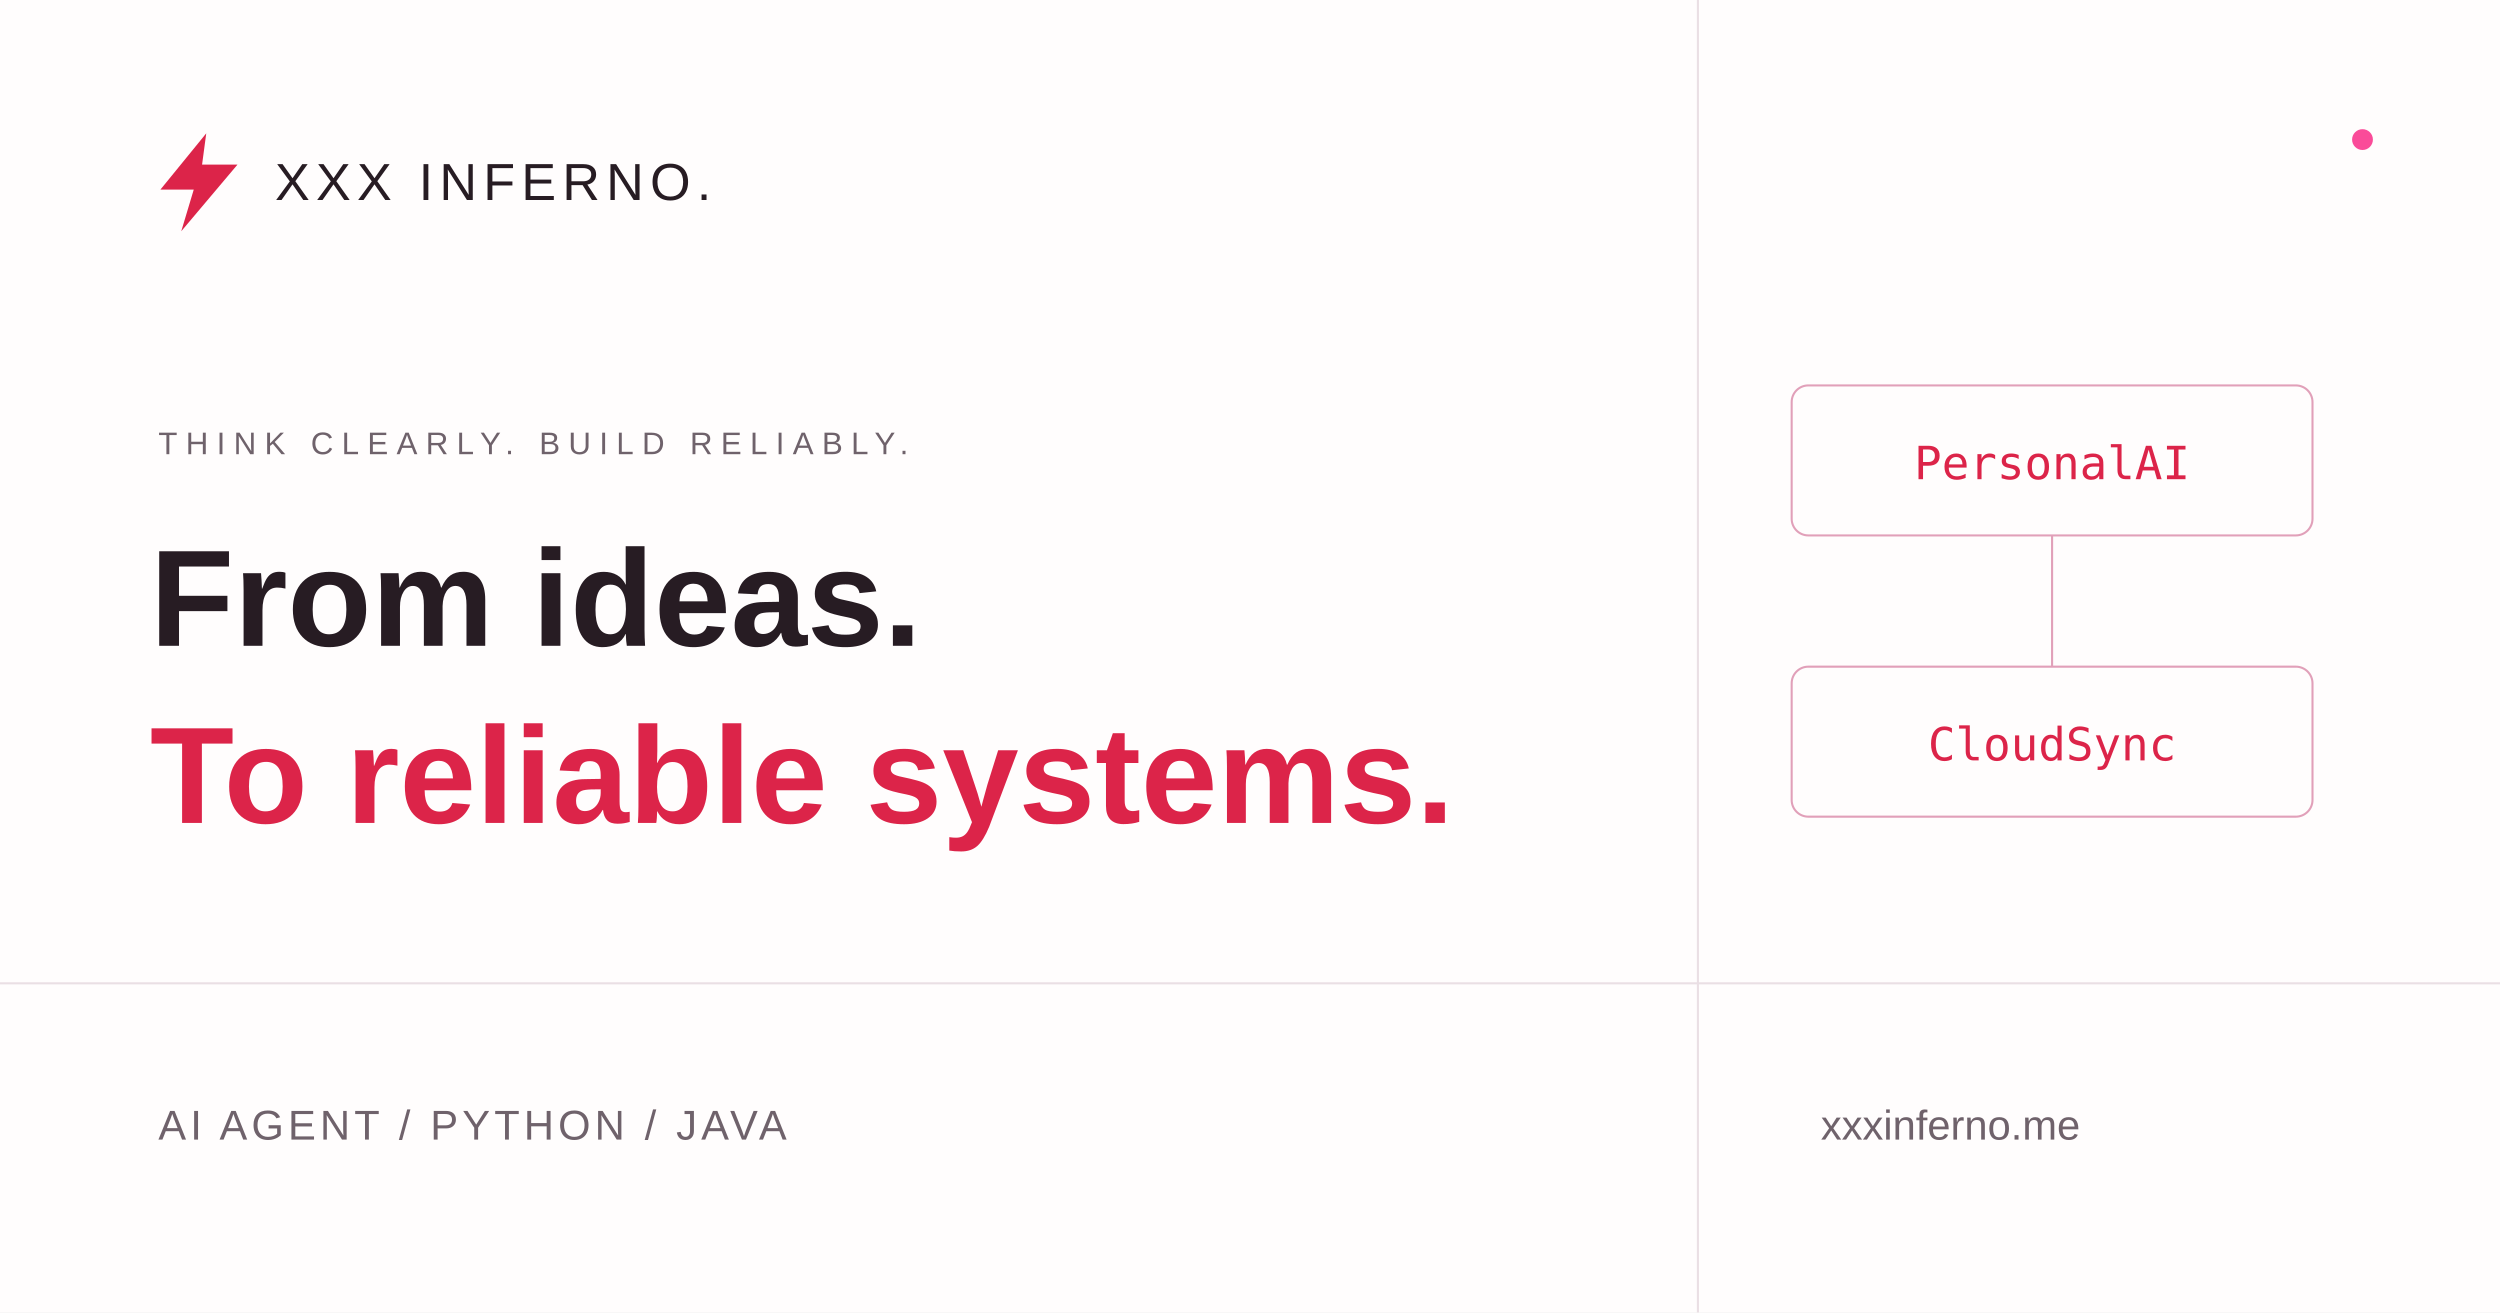
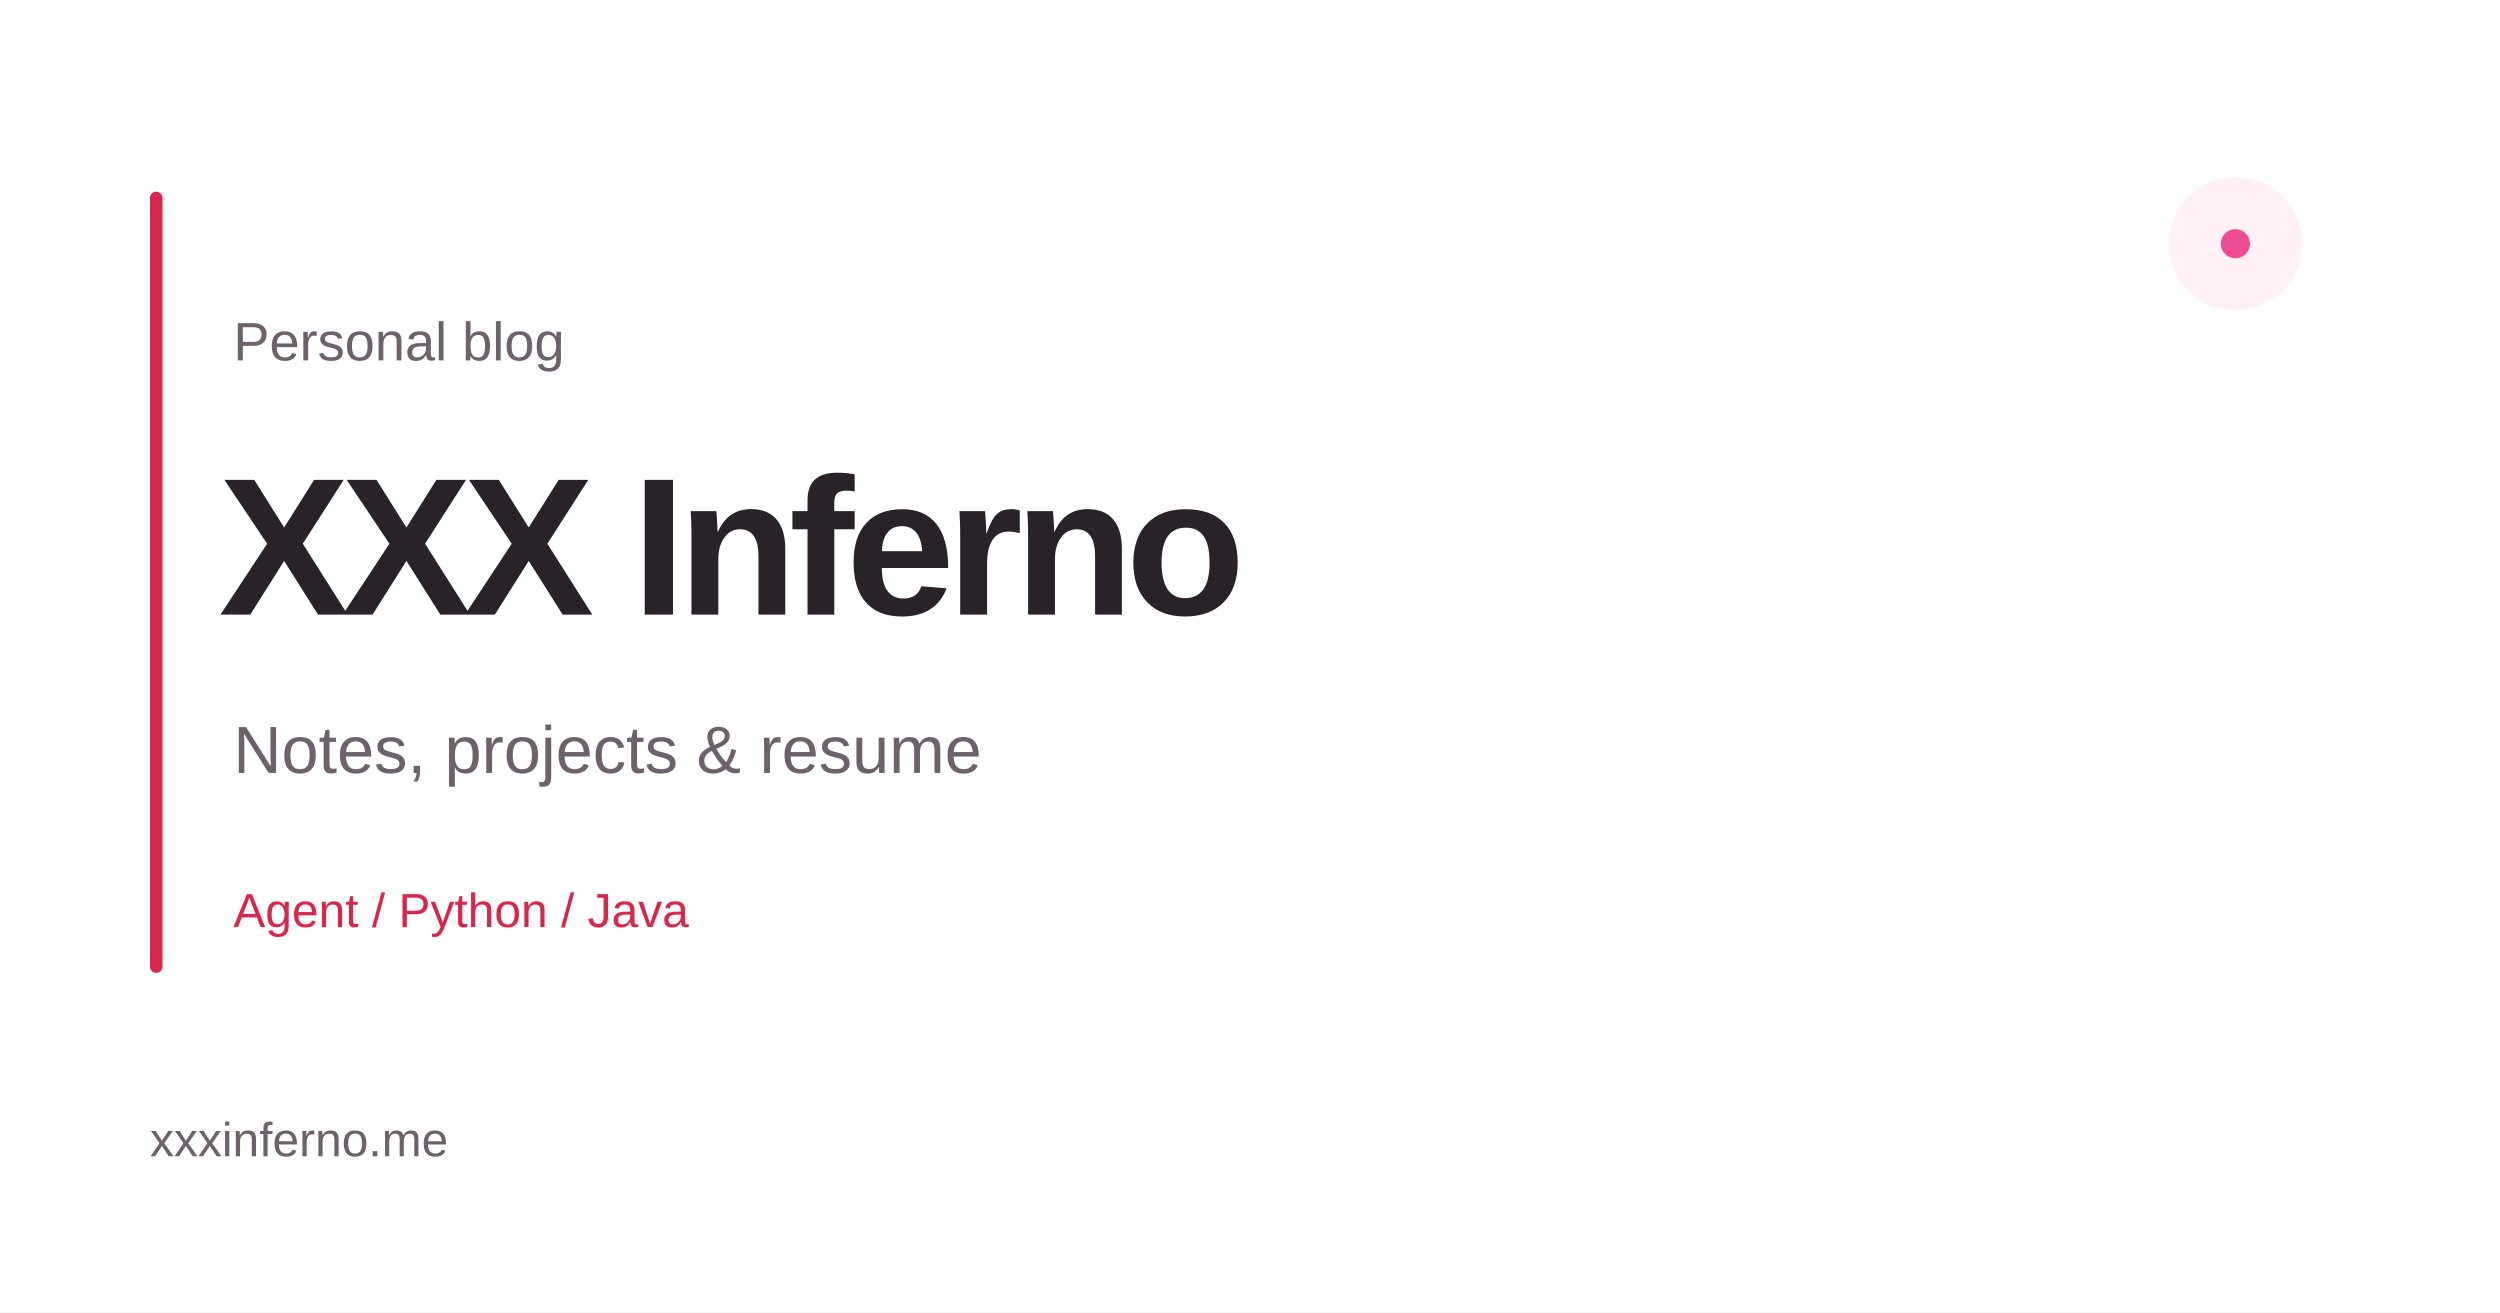
<svg xmlns="http://www.w3.org/2000/svg" width="1200" height="630" viewBox="0 0 1200 630">
-   <rect width="1200" height="630" fill="#fffdfd" />
-   <path d="M815 0v630M0 472h1200" stroke="#eadfe4" />
-   <g fill="#dc2449">
-     <path d="M99 64 77 91h16l-6 20 27-32H97l2-15Z" />
-     <circle cx="1134" cy="67" r="5" fill="#fa4b99" />
-   </g>
-   <g font-family="Arial, sans-serif">
-     <text x="132" y="96" font-size="25" letter-spacing="3" fill="#271c23">XXX INFERNO.</text>
-     <text x="76" y="218" font-size="15" letter-spacing="4" fill="#6f626b">THINK CLEARLY. BUILD RELIABLY.</text>
-     <text x="72" y="310" font-size="66" font-weight="600" fill="#271c23">From ideas.</text>
-     <text x="72" y="395" font-size="66" font-weight="600" fill="#dc2449">To reliable systems.</text>
-     <text x="76" y="547" font-size="20" letter-spacing="2" fill="#6f626b">AI AGENT / PYTHON / JAVA</text>
-     <text x="874" y="547" font-size="20" fill="#6f626b">xxxinferno.me</text>
-   </g>
-   <g fill="none" stroke="#e1a0b9">
-     <rect x="860" y="185" width="250" height="72" rx="8" />
-     <rect x="860" y="320" width="250" height="72" rx="8" />
-     <path d="M985 257v63" />
-   </g>
-   <g font-family="monospace" text-anchor="middle" font-size="22" fill="#dc2449">
-     <text x="985" y="230">PersonalAI</text>
-     <text x="985" y="365">CloudSync</text>
+   <rect width="1200" height="630" fill="#ffffff" />
+   <rect x="72" y="92" width="6" height="375" rx="3" fill="#d9274c" />
+   <circle cx="1073" cy="117" r="32" fill="#fff1f6" />
+   <circle cx="1073" cy="117" r="7" fill="#ed4c93" />
+   <g font-family="Bahnschrift, Arial, sans-serif">
+     <text x="112" y="173" font-size="26" fill="#6d626b">Personal blog</text>
+     <text x="105" y="295" font-size="94" font-weight="600" letter-spacing="-4" fill="#292329">XXX Inferno</text>
+     <text x="112" y="371" font-size="32" fill="#6d626b">Notes, projects &amp; resume</text>
+     <text x="112" y="445" font-size="23" fill="#d9274c">Agent / Python / Java</text>
+     <text x="72" y="555" font-size="23" fill="#6d626b">xxxinferno.me</text>
  </g>
</svg>
